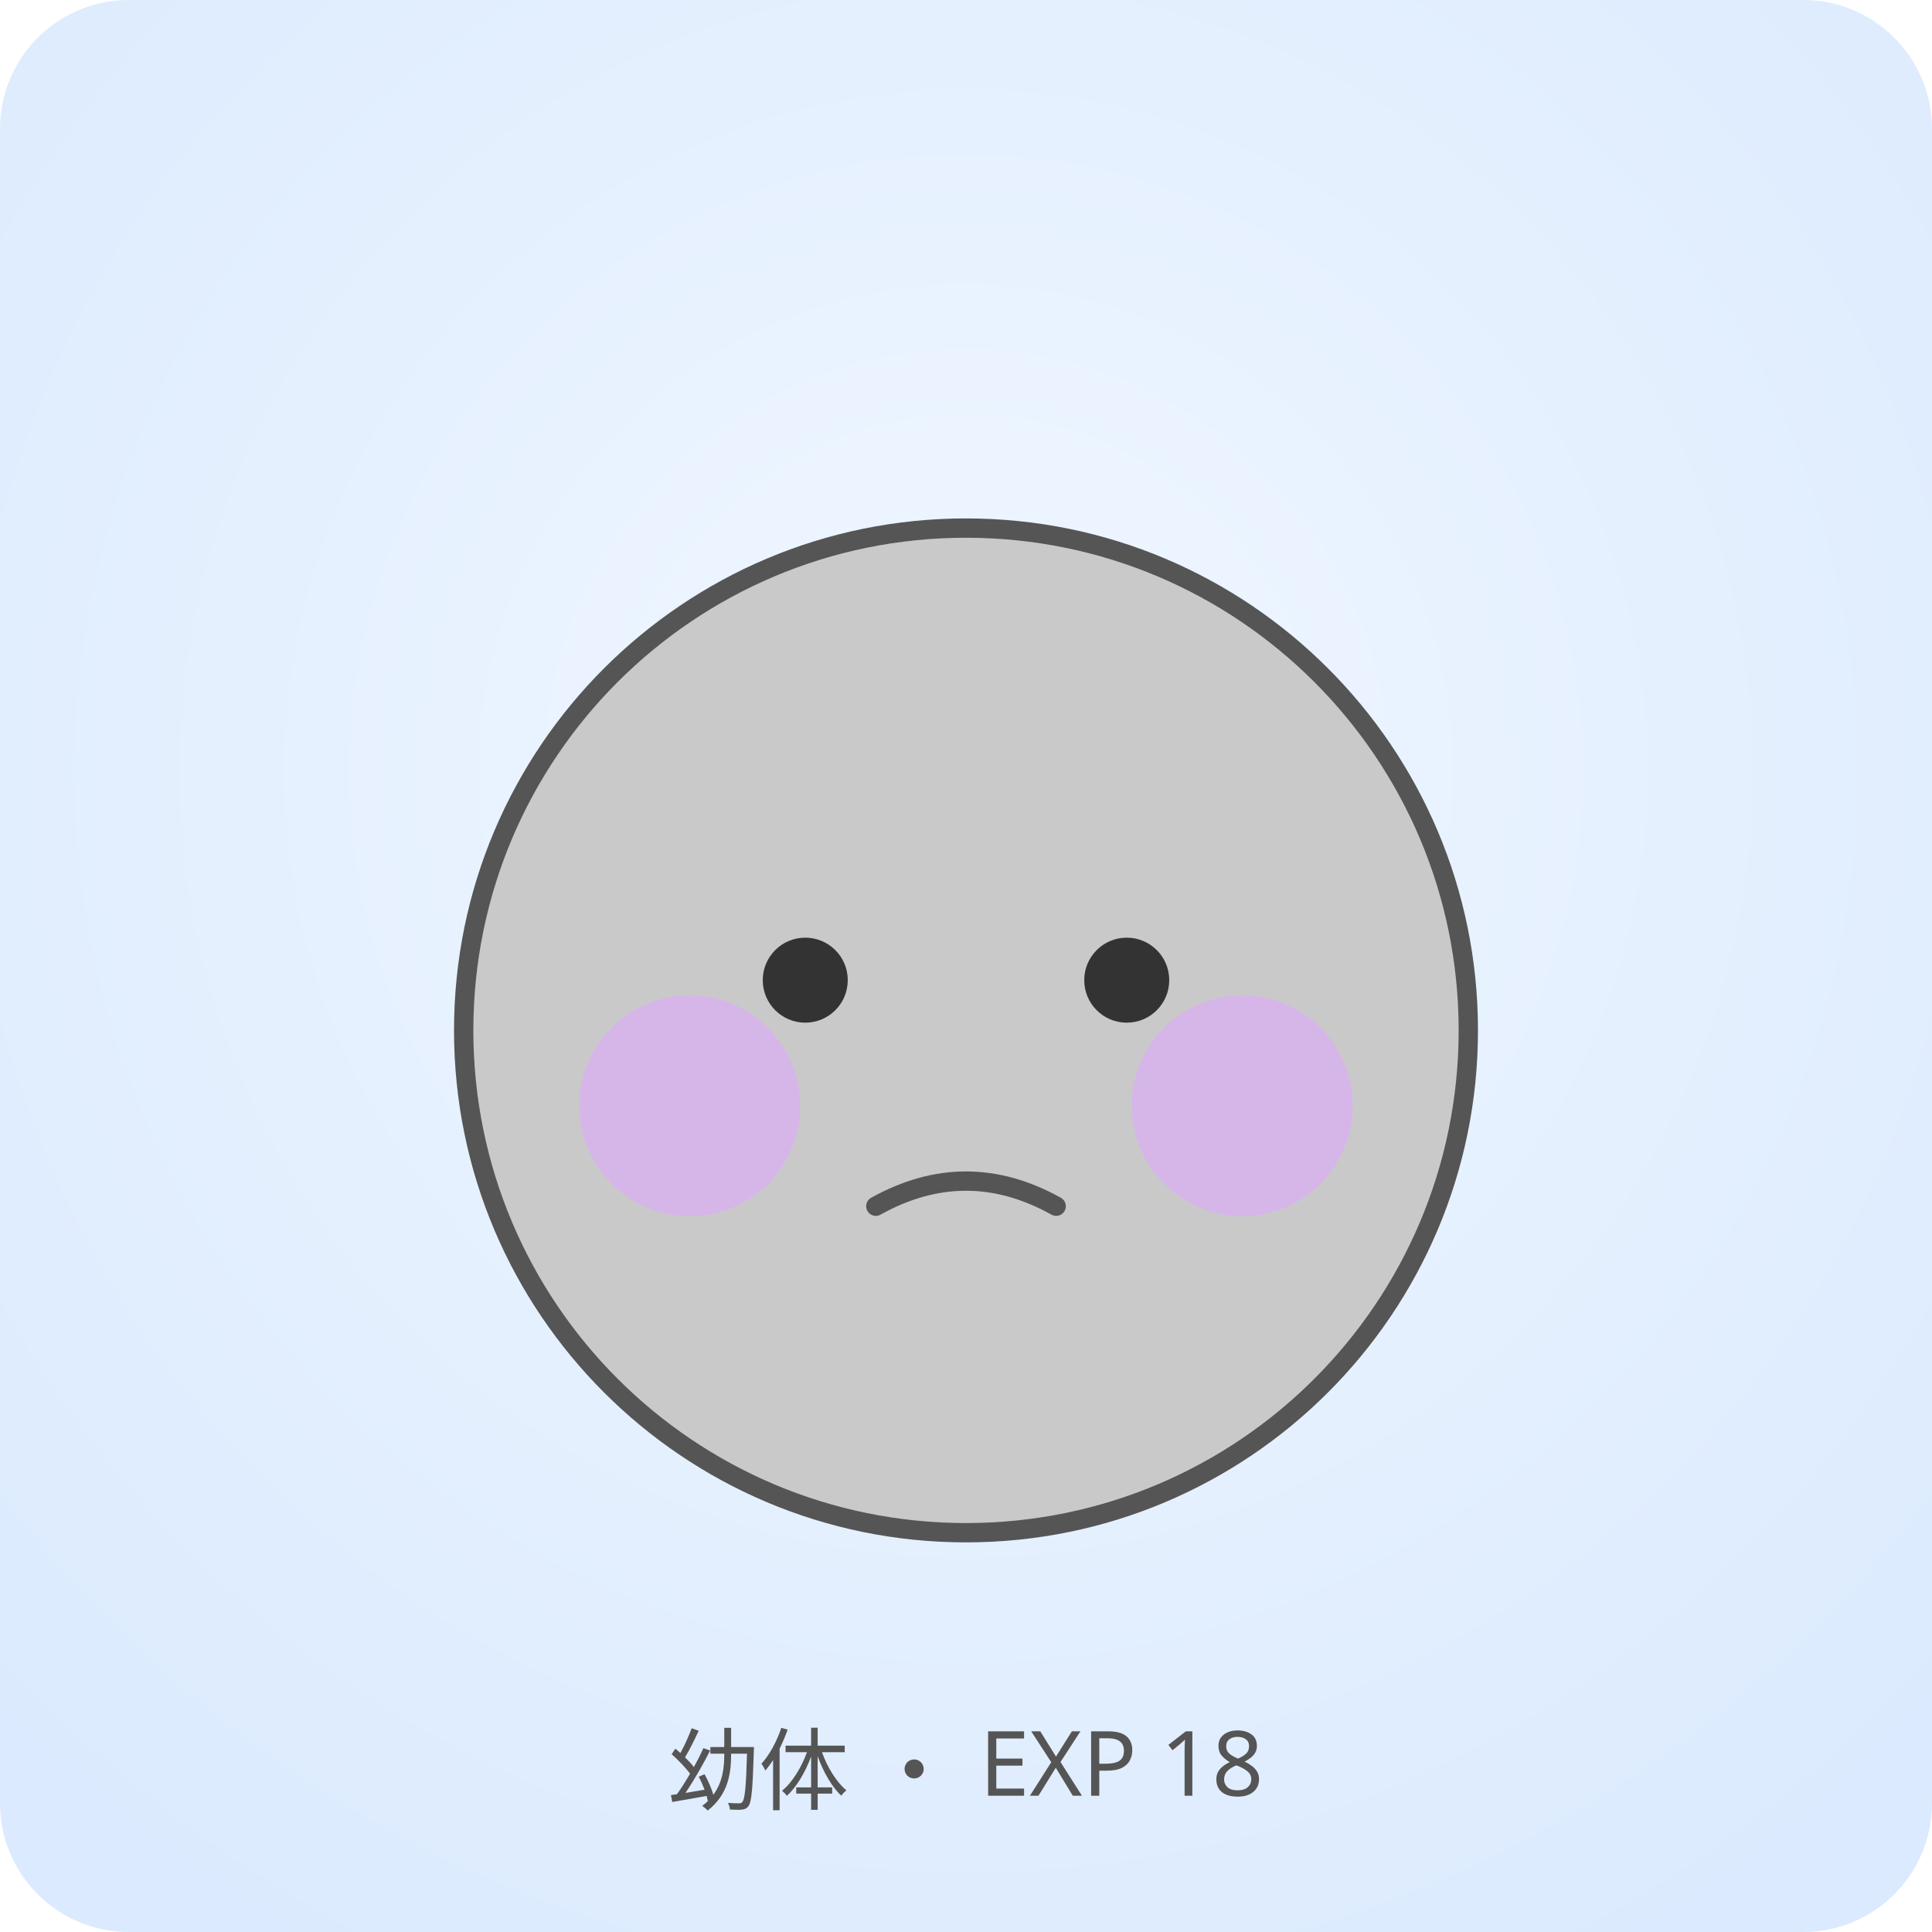
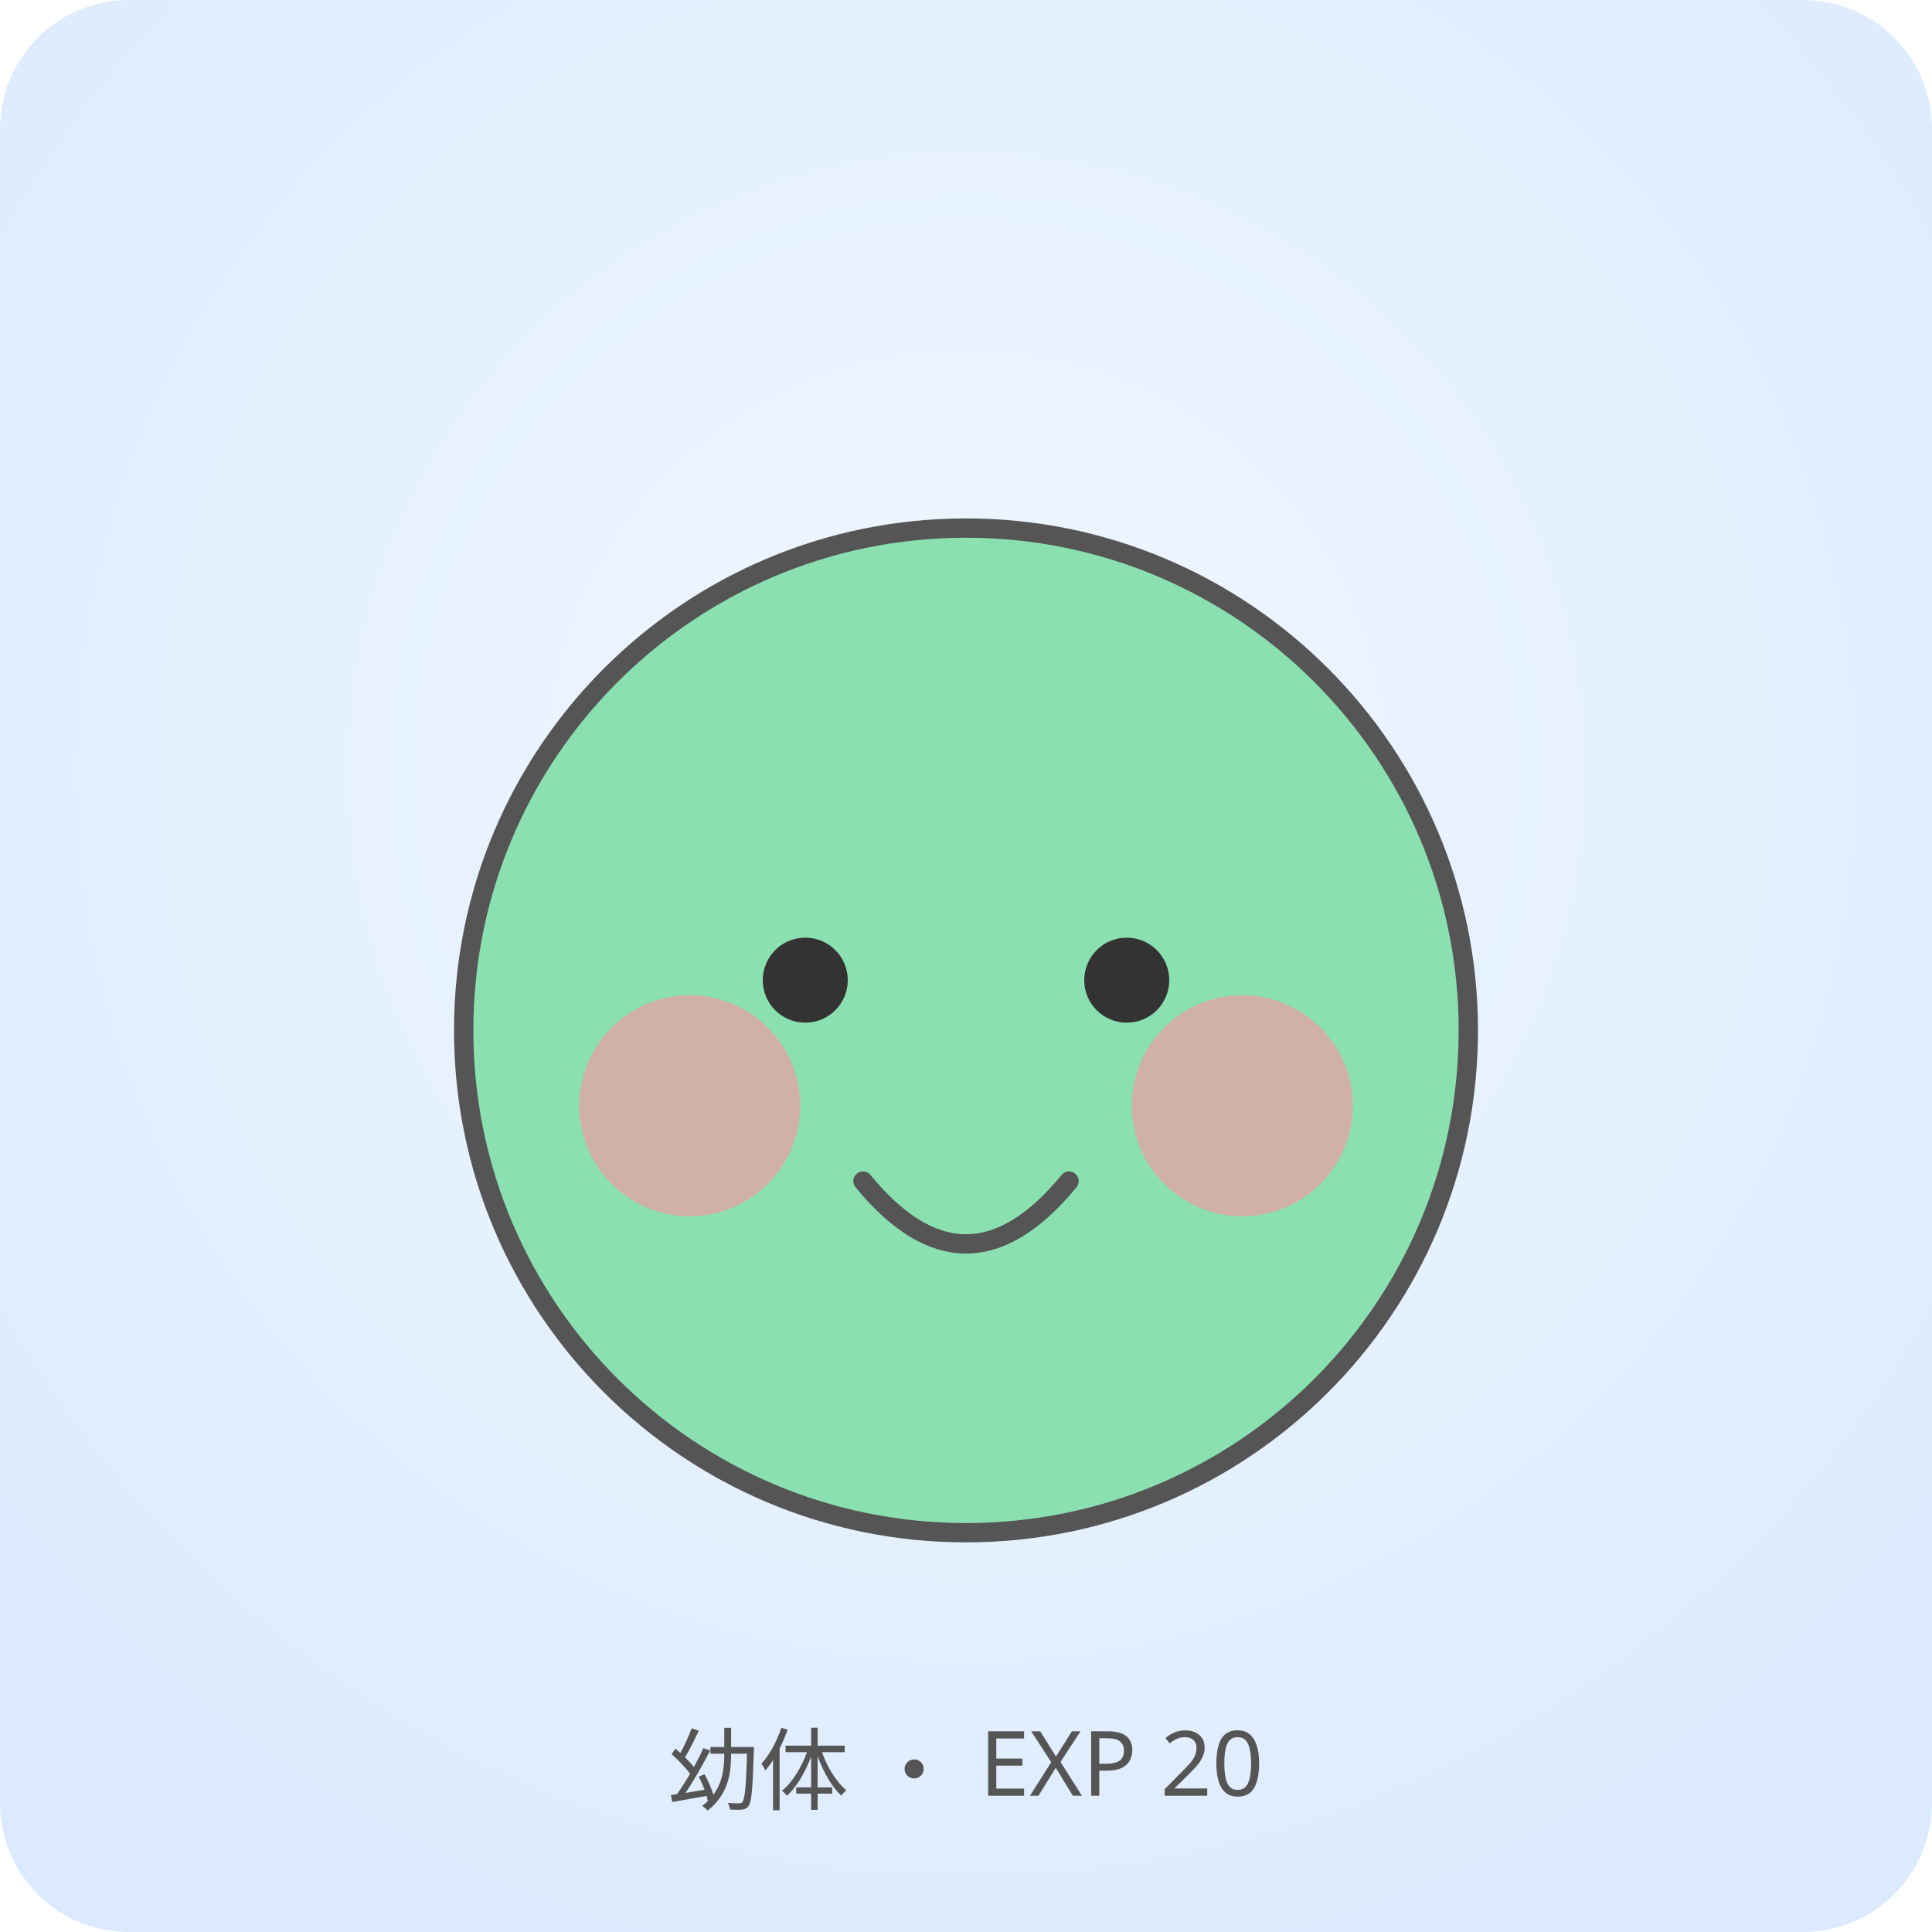
<svg xmlns="http://www.w3.org/2000/svg" viewBox="0 0 300 300" width="300" height="300">
  <defs>
    <radialGradient id="bg" cx="50%" cy="40%" r="70%">
      <stop offset="0%" stop-color="#f0f7ff" />
      <stop offset="100%" stop-color="#dbeafe" />
    </radialGradient>
  </defs>
  <rect width="300" height="300" rx="20" fill="url(#bg)" />
-   <circle cx="150" cy="89.8" r="7" fill="#c9c9c9" stroke="#555" stroke-width="2" />
-   <circle cx="150" cy="160" r="78" fill="#c9c9c9" stroke="#555" stroke-width="3" />
-   <circle cx="107.1" cy="171.7" r="17.16" fill="#e0aaff" opacity="0.6" />
-   <circle cx="192.9" cy="171.7" r="17.16" fill="#e0aaff" opacity="0.6" />
+   <circle cx="150" cy="89.8" r="7" fill="#8be0b0" stroke="#555" stroke-width="2" />
+   <circle cx="150" cy="160" r="78" fill="#8be0b0" stroke="#555" stroke-width="3" />
+   <circle cx="107.1" cy="171.7" r="17.16" fill="#ff8fa3" opacity="0.6" />
+   <circle cx="192.9" cy="171.7" r="17.16" fill="#ff8fa3" opacity="0.6" />
  <circle cx="125.04" cy="152.2" r="6.6" fill="#333" />
  <circle cx="174.96" cy="152.2" r="6.6" fill="#333" />
-   <path d="M 136 187.3 Q 150 179.5 164 187.3" stroke="#555" stroke-width="3" fill="none" stroke-linecap="round" />
-   <text x="150" y="280" text-anchor="middle" font-family="sans-serif" font-size="14" fill="#555">幼体 ・ EXP 18</text>
+   <path d="M 134 183.4 Q 150 202.9 166 183.4" stroke="#555" stroke-width="3" fill="none" stroke-linecap="round" />
+   <text x="150" y="280" text-anchor="middle" font-family="sans-serif" font-size="14" fill="#555">幼体 ・ EXP 20</text>
</svg>
